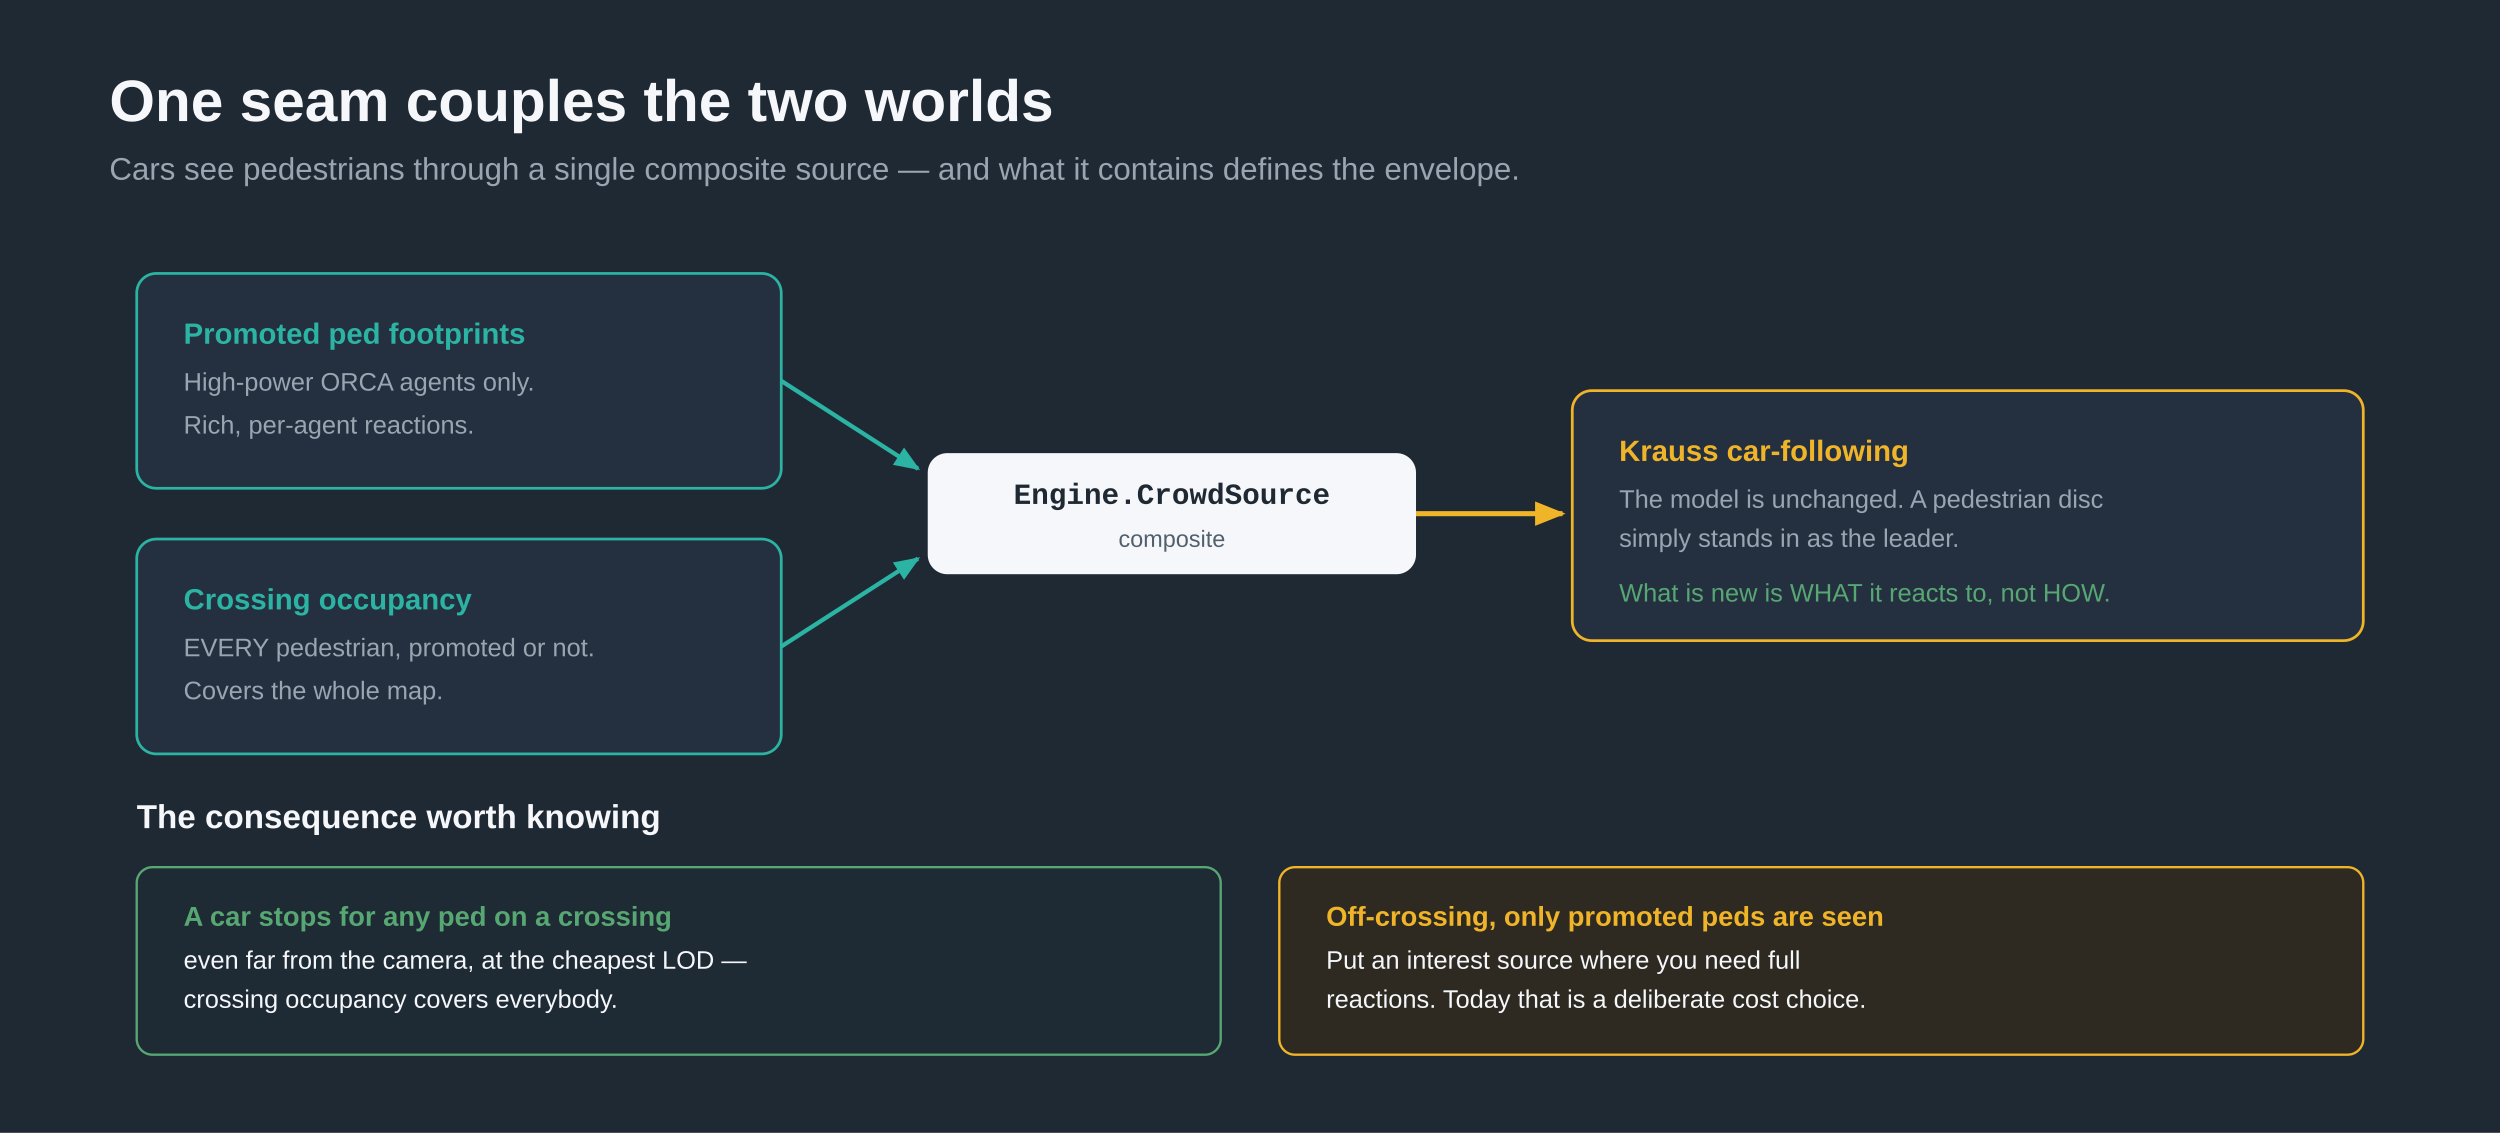
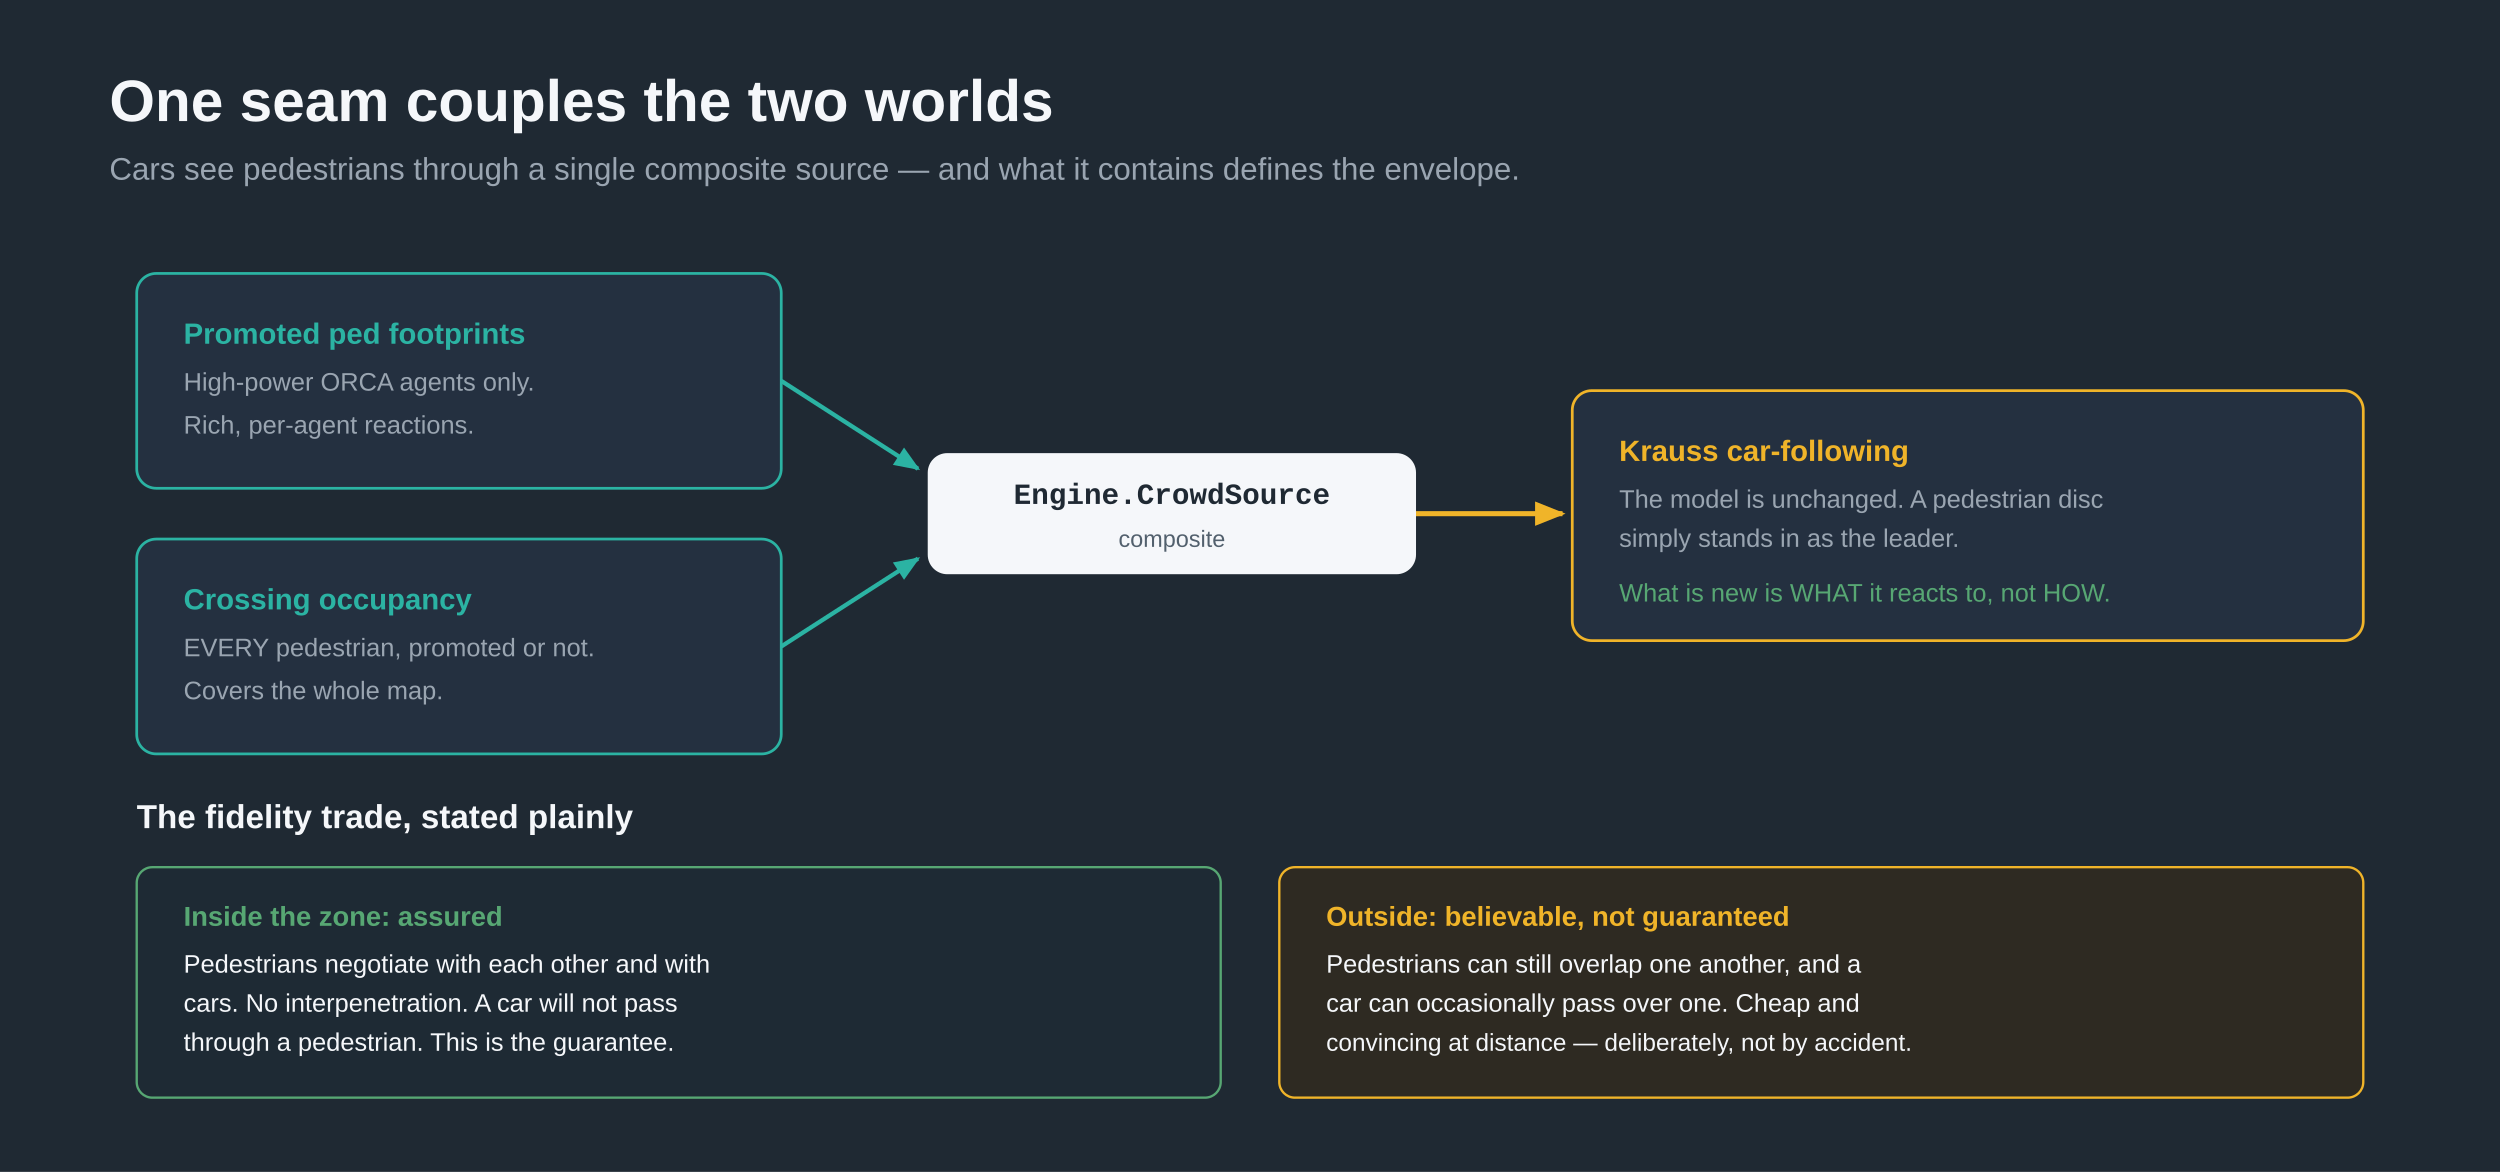
- <svg xmlns="http://www.w3.org/2000/svg" width="1280" height="580" viewBox="0 0 1280 580" font-family="Calibri, Arial, sans-serif">
-   <rect width="1280" height="580" fill="#1F2933" />
+ <svg xmlns="http://www.w3.org/2000/svg" width="1280" height="600" viewBox="0 0 1280 600" font-family="Calibri, Arial, sans-serif">
+   <rect width="1280" height="600" fill="#1F2933" />
  <defs>
    <marker id="ah-1F2933" viewBox="0 0 10 10" refX="9" refY="5" markerWidth="6" markerHeight="6" orient="auto-start-reverse">
      <path d="M 0 1 L 10 5 L 0 9 z" fill="#1F2933" />
    </marker>
    <marker id="ah-52606D" viewBox="0 0 10 10" refX="9" refY="5" markerWidth="6" markerHeight="6" orient="auto-start-reverse">
      <path d="M 0 1 L 10 5 L 0 9 z" fill="#52606D" />
    </marker>
    <marker id="ah-9AA5B1" viewBox="0 0 10 10" refX="9" refY="5" markerWidth="6" markerHeight="6" orient="auto-start-reverse">
      <path d="M 0 1 L 10 5 L 0 9 z" fill="#9AA5B1" />
    </marker>
    <marker id="ah-F5F7FA" viewBox="0 0 10 10" refX="9" refY="5" markerWidth="6" markerHeight="6" orient="auto-start-reverse">
      <path d="M 0 1 L 10 5 L 0 9 z" fill="#F5F7FA" />
    </marker>
    <marker id="ah-2A3440" viewBox="0 0 10 10" refX="9" refY="5" markerWidth="6" markerHeight="6" orient="auto-start-reverse">
      <path d="M 0 1 L 10 5 L 0 9 z" fill="#2A3440" />
    </marker>
    <marker id="ah-F0B429" viewBox="0 0 10 10" refX="9" refY="5" markerWidth="6" markerHeight="6" orient="auto-start-reverse">
      <path d="M 0 1 L 10 5 L 0 9 z" fill="#F0B429" />
    </marker>
    <marker id="ah-2BB3A3" viewBox="0 0 10 10" refX="9" refY="5" markerWidth="6" markerHeight="6" orient="auto-start-reverse">
      <path d="M 0 1 L 10 5 L 0 9 z" fill="#2BB3A3" />
    </marker>
    <marker id="ah-E5534B" viewBox="0 0 10 10" refX="9" refY="5" markerWidth="6" markerHeight="6" orient="auto-start-reverse">
      <path d="M 0 1 L 10 5 L 0 9 z" fill="#E5534B" />
    </marker>
    <marker id="ah-57A773" viewBox="0 0 10 10" refX="9" refY="5" markerWidth="6" markerHeight="6" orient="auto-start-reverse">
      <path d="M 0 1 L 10 5 L 0 9 z" fill="#57A773" />
    </marker>
    <marker id="ah-6FE3D2" viewBox="0 0 10 10" refX="9" refY="5" markerWidth="6" markerHeight="6" orient="auto-start-reverse">
      <path d="M 0 1 L 10 5 L 0 9 z" fill="#6FE3D2" />
    </marker>
    <marker id="ah-C7A4FF" viewBox="0 0 10 10" refX="9" refY="5" markerWidth="6" markerHeight="6" orient="auto-start-reverse">
      <path d="M 0 1 L 10 5 L 0 9 z" fill="#C7A4FF" />
    </marker>
    <marker id="ah-7FD8CE" viewBox="0 0 10 10" refX="9" refY="5" markerWidth="6" markerHeight="6" orient="auto-start-reverse">
      <path d="M 0 1 L 10 5 L 0 9 z" fill="#7FD8CE" />
    </marker>
  </defs>
  <text x="56" y="62" font-size="30" fill="#F5F7FA" text-anchor="start" font-weight="bold" font-family="Calibri, Arial, sans-serif">One seam couples the two worlds</text>
  <text x="56" y="92" font-size="16" fill="#9AA5B1" text-anchor="start" font-weight="normal" font-family="Calibri, Arial, sans-serif">Cars see pedestrians through a single composite source — and what it contains defines the envelope.</text>
  <rect x="70" y="140" width="330" height="110" rx="10" fill="#243040" stroke="#2BB3A3" stroke-width="1.4" opacity="1.0" />
  <text x="94" y="176" font-size="15" fill="#2BB3A3" text-anchor="start" font-weight="bold" font-family="Calibri, Arial, sans-serif">Promoted ped footprints</text>
  <text x="94" y="200" font-size="13" fill="#9AA5B1" text-anchor="start" font-weight="normal" font-family="Calibri, Arial, sans-serif">High-power ORCA agents only.</text>
  <text x="94" y="222" font-size="13" fill="#9AA5B1" text-anchor="start" font-weight="normal" font-family="Calibri, Arial, sans-serif">Rich, per-agent reactions.</text>
  <rect x="70" y="276" width="330" height="110" rx="10" fill="#243040" stroke="#2BB3A3" stroke-width="1.4" opacity="1.0" />
  <text x="94" y="312" font-size="15" fill="#2BB3A3" text-anchor="start" font-weight="bold" font-family="Calibri, Arial, sans-serif">Crossing occupancy</text>
  <text x="94" y="336" font-size="13" fill="#9AA5B1" text-anchor="start" font-weight="normal" font-family="Calibri, Arial, sans-serif">EVERY pedestrian, promoted or not.</text>
  <text x="94" y="358" font-size="13" fill="#9AA5B1" text-anchor="start" font-weight="normal" font-family="Calibri, Arial, sans-serif">Covers the whole map.</text>
  <line x1="400" y1="195" x2="470" y2="240" stroke="#2BB3A3" stroke-width="2.2" marker-end="url(#ah-2BB3A3)" />
  <line x1="400" y1="331" x2="470" y2="286" stroke="#2BB3A3" stroke-width="2.2" marker-end="url(#ah-2BB3A3)" />
  <rect x="475" y="232" width="250" height="62" rx="10" fill="#F5F7FA" stroke="none" stroke-width="1.5" opacity="1.0" />
  <text x="600" y="258" font-size="15" fill="#1F2933" text-anchor="middle" font-weight="bold" font-family="Consolas, 'Courier New', monospace">Engine.CrowdSource</text>
  <text x="600" y="280" font-size="12" fill="#52606D" text-anchor="middle" font-weight="normal" font-family="Calibri, Arial, sans-serif">composite</text>
  <line x1="725" y1="263" x2="800" y2="263" stroke="#F0B429" stroke-width="2.6" marker-end="url(#ah-F0B429)" />
  <rect x="805" y="200" width="405" height="128" rx="10" fill="#243040" stroke="#F0B429" stroke-width="1.4" opacity="1.0" />
  <text x="829" y="236" font-size="15" fill="#F0B429" text-anchor="start" font-weight="bold" font-family="Calibri, Arial, sans-serif">Krauss car-following</text>
  <text x="829" y="260" font-size="13" fill="#9AA5B1" text-anchor="start" font-weight="normal" font-family="Calibri, Arial, sans-serif">The model is unchanged. A pedestrian disc</text>
  <text x="829" y="280" font-size="13" fill="#9AA5B1" text-anchor="start" font-weight="normal" font-family="Calibri, Arial, sans-serif">simply stands in as the leader.</text>
  <text x="829" y="308" font-size="13" fill="#57A773" text-anchor="start" font-weight="normal" font-family="Calibri, Arial, sans-serif">What is new is WHAT it reacts to, not HOW.</text>
-   <text x="70" y="424" font-size="17" fill="#F5F7FA" text-anchor="start" font-weight="bold" font-family="Calibri, Arial, sans-serif">The consequence worth knowing</text>
-   <rect x="70" y="444" width="555" height="96" rx="8" fill="#1e2a34" stroke="#57A773" stroke-width="1.2" opacity="1.0" />
-   <text x="94" y="474" font-size="14" fill="#57A773" text-anchor="start" font-weight="bold" font-family="Calibri, Arial, sans-serif">A car stops for any ped on a crossing</text>
-   <text x="94" y="496" font-size="13" fill="#F5F7FA" text-anchor="start" font-weight="normal" font-family="Calibri, Arial, sans-serif">even far from the camera, at the cheapest LOD —</text>
-   <text x="94" y="516" font-size="13" fill="#F5F7FA" text-anchor="start" font-weight="normal" font-family="Calibri, Arial, sans-serif">crossing occupancy covers everybody.</text>
-   <rect x="655" y="444" width="555" height="96" rx="8" fill="#2e2a22" stroke="#F0B429" stroke-width="1.2" opacity="1.0" />
-   <text x="679" y="474" font-size="14" fill="#F0B429" text-anchor="start" font-weight="bold" font-family="Calibri, Arial, sans-serif">Off-crossing, only promoted peds are seen</text>
-   <text x="679" y="496" font-size="13" fill="#F5F7FA" text-anchor="start" font-weight="normal" font-family="Calibri, Arial, sans-serif">Put an interest source where you need full</text>
-   <text x="679" y="516" font-size="13" fill="#F5F7FA" text-anchor="start" font-weight="normal" font-family="Calibri, Arial, sans-serif">reactions. Today that is a deliberate cost choice.</text>
+   <text x="70" y="424" font-size="17" fill="#F5F7FA" text-anchor="start" font-weight="bold" font-family="Calibri, Arial, sans-serif">The fidelity trade, stated plainly</text>
+   <rect x="70" y="444" width="555" height="118" rx="8" fill="#1e2a34" stroke="#57A773" stroke-width="1.2" opacity="1.0" />
+   <text x="94" y="474" font-size="14" fill="#57A773" text-anchor="start" font-weight="bold" font-family="Calibri, Arial, sans-serif">Inside the zone: assured</text>
+   <text x="94" y="498" font-size="13" fill="#F5F7FA" text-anchor="start" font-weight="normal" font-family="Calibri, Arial, sans-serif">Pedestrians negotiate with each other and with</text>
+   <text x="94" y="518" font-size="13" fill="#F5F7FA" text-anchor="start" font-weight="normal" font-family="Calibri, Arial, sans-serif">cars. No interpenetration. A car will not pass</text>
+   <text x="94" y="538" font-size="13" fill="#F5F7FA" text-anchor="start" font-weight="normal" font-family="Calibri, Arial, sans-serif">through a pedestrian. This is the guarantee.</text>
+   <rect x="655" y="444" width="555" height="118" rx="8" fill="#2e2a22" stroke="#F0B429" stroke-width="1.2" opacity="1.0" />
+   <text x="679" y="474" font-size="14" fill="#F0B429" text-anchor="start" font-weight="bold" font-family="Calibri, Arial, sans-serif">Outside: believable, not guaranteed</text>
+   <text x="679" y="498" font-size="13" fill="#F5F7FA" text-anchor="start" font-weight="normal" font-family="Calibri, Arial, sans-serif">Pedestrians can still overlap one another, and a</text>
+   <text x="679" y="518" font-size="13" fill="#F5F7FA" text-anchor="start" font-weight="normal" font-family="Calibri, Arial, sans-serif">car can occasionally pass over one. Cheap and</text>
+   <text x="679" y="538" font-size="12.5" fill="#F5F7FA" text-anchor="start" font-weight="normal" font-family="Calibri, Arial, sans-serif">convincing at distance — deliberately, not by accident.</text>
</svg>
